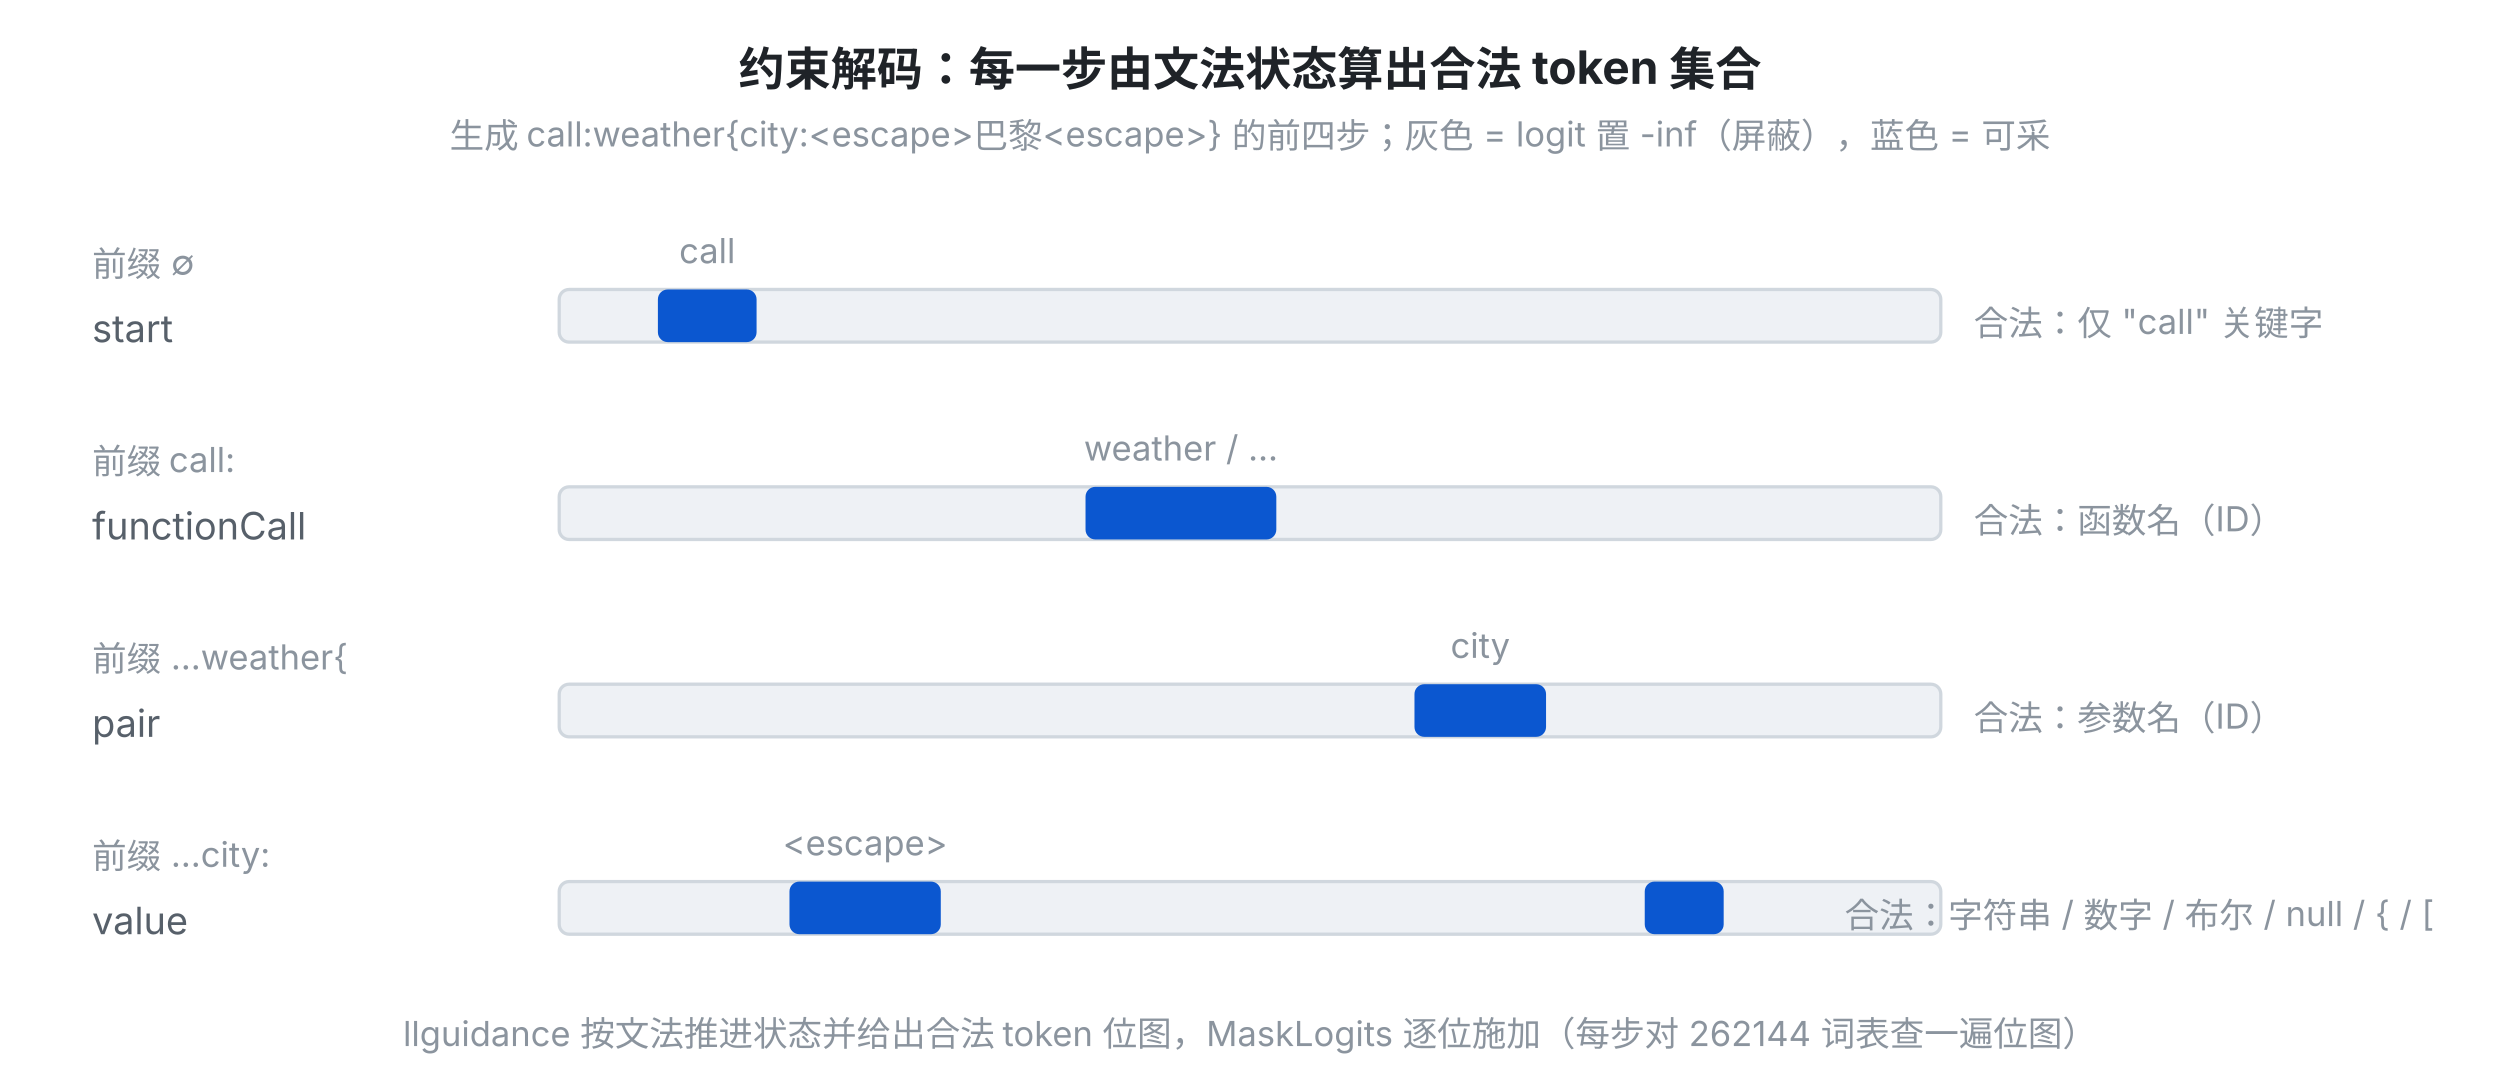
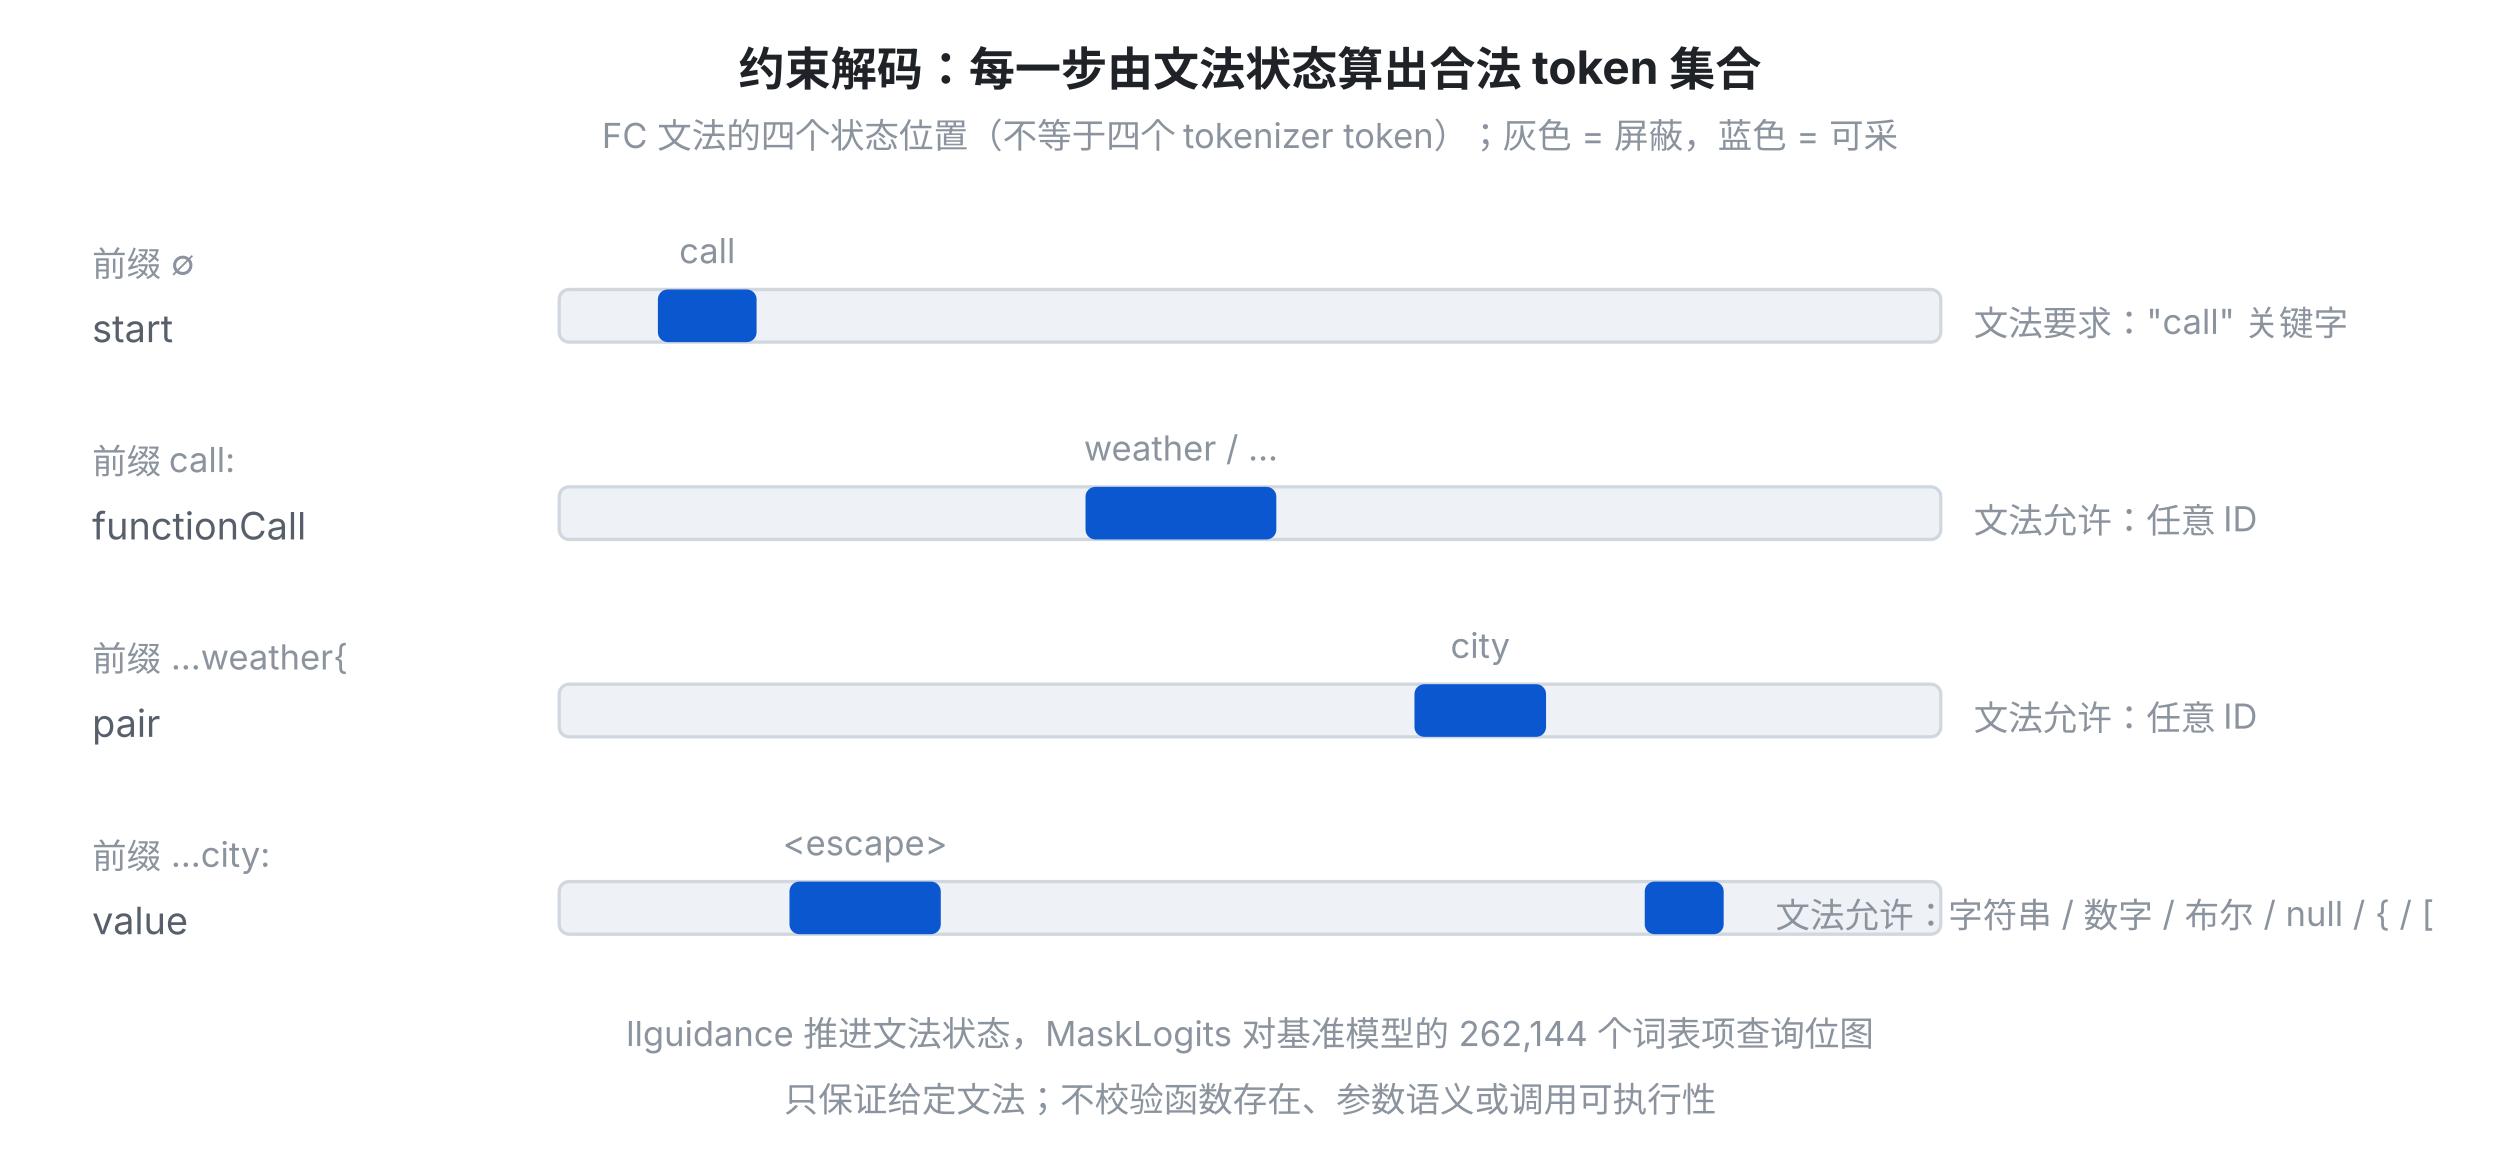
- <svg xmlns="http://www.w3.org/2000/svg" viewBox="0 0 760 330" width="760" height="330" role="img" aria-label="约束解码逐步屏蔽非法 token">
-   <style>
-     text{font-family:-apple-system, "PingFang SC", "Microsoft YaHei", sans-serif}
-     .b{fill:var(--fig-surface, #f6f8fa);stroke:var(--fig-border, #d0d7de);stroke-width:1.4}
-     .mask{fill:var(--fig-surface-2, #eef1f5);stroke:var(--fig-border, #d0d7de);stroke-width:1}
-     .ok{fill:var(--fig-accent, #0b57d0)}
-     .t{fill:var(--fig-text, #1f2328);font-size:14px;font-weight:700}
-     .tw{fill:var(--fig-accent, #0b57d0);font-size:12px;font-weight:700}
-     .ts{fill:var(--fig-text-soft, #57606a);font-size:11.5px}
-     .td{fill:var(--fig-text-dim, #8b949e);font-size:10.5px}
-     .edge{stroke:var(--fig-accent, #0b57d0);stroke-width:1.8;fill:none}
-   </style>
+ <svg xmlns="http://www.w3.org/2000/svg" viewBox="0 0 760 350" width="760" height="350" role="img" aria-label="约束解码按文法状态屏蔽 token">
  <defs>
+     <style>
+       text{font-family:-apple-system, "PingFang SC", "Microsoft YaHei", sans-serif}
+       .b{fill:var(--fig-surface, #f6f8fa);stroke:var(--fig-border, #d0d7de);stroke-width:1.4}
+       .mask{fill:var(--fig-surface-2, #eef1f5);stroke:var(--fig-border, #d0d7de);stroke-width:1}
+       .ok{fill:var(--fig-accent, #0b57d0)}
+       .t{fill:var(--fig-text, #1f2328);font-size:14px;font-weight:700}
+       .tw{fill:var(--fig-accent, #0b57d0);font-size:12px;font-weight:700}
+       .ts{fill:var(--fig-text-soft, #57606a);font-size:11.5px}
+       .td{fill:var(--fig-text-dim, #8b949e);font-size:10.5px}
+       .edge{stroke:var(--fig-accent, #0b57d0);stroke-width:1.8;fill:none}
+     </style>
    <marker id="ar" orient="auto-start-reverse" markerWidth="8" markerHeight="8" refX="6" refY="4">
      <path d="M0,0 L8,4 L0,8 z" fill="var(--fig-accent, #0b57d0)" />
    </marker>
  </defs>
  <text class="t" x="380" y="26" text-anchor="middle">约束解码：每一步由文法状态算出合法 token 集合</text>
-   <text class="td" x="380" y="45" text-anchor="middle">生成 call:weather{city:&lt;escape&gt;巴黎&lt;escape&gt;} 的前四步；灰色 = logit 置 -inf（屏蔽），蓝色 = 可采</text>
+   <text class="td" x="380" y="45" text-anchor="middle">FC 文法的四个状态位置（不等于四个 tokenizer token）；灰色 = 屏蔽，蓝色 = 可采</text>
  <text class="td" x="28" y="84">前缀 ∅</text>
  <text class="ts" x="28" y="104">start</text>
  <rect class="mask" x="170" y="88" width="420" height="16" rx="3" />
  <rect class="ok" x="200" y="88" width="30" height="16" rx="3" />
  <text class="td" x="215" y="80" text-anchor="middle">call</text>
-   <text class="td" x="600" y="102">合法：仅 "call" 关键字</text>
+   <text class="td" x="600" y="102">文法要求："call" 关键字</text>
  <text class="td" x="28" y="144">前缀 call:</text>
  <text class="ts" x="28" y="164">functionCall</text>
  <rect class="mask" x="170" y="148" width="420" height="16" rx="3" />
  <rect class="ok" x="330" y="148" width="58" height="16" rx="3" />
  <text class="td" x="359" y="140" text-anchor="middle">weather / …</text>
-   <text class="td" x="600" y="162">合法：函数名（ID）</text>
+   <text class="td" x="600" y="162">文法允许：任意 ID</text>
  <text class="td" x="28" y="204">前缀 …weather{</text>
  <text class="ts" x="28" y="224">pair</text>
  <rect class="mask" x="170" y="208" width="420" height="16" rx="3" />
  <rect class="ok" x="430" y="208" width="40" height="16" rx="3" />
  <text class="td" x="450" y="200" text-anchor="middle">city</text>
-   <text class="td" x="600" y="222">合法：参数名（ID）</text>
+   <text class="td" x="600" y="222">文法允许：任意 ID</text>
  <text class="td" x="28" y="264">前缀 …city:</text>
  <text class="ts" x="28" y="284">value</text>
  <rect class="mask" x="170" y="268" width="420" height="16" rx="3" />
  <rect class="ok" x="240" y="268" width="46" height="16" rx="3" />
  <rect class="ok" x="500" y="268" width="24" height="16" rx="3" />
  <text class="td" x="263" y="260" text-anchor="middle">&lt;escape&gt;</text>
-   <text class="td" x="740" y="282" text-anchor="end">合法：字符串 / 数字 / 布尔 / null / { / [</text>
-   <text class="td" x="380" y="318" text-anchor="middle">llguidance 按文法推进状态并给出合法 token 位图，MaskLogits 逐位施加（每步对 262144 词表查一遍位图）</text>
+   <text class="td" x="740" y="282" text-anchor="end">文法允许：字符串 / 数字 / 布尔 / null / { / [</text>
+   <text class="td" x="380" y="318" text-anchor="middle">llguidance 推进文法状态，MaskLogits 对基准模型的 262,144 个词表项查询位图</text>
+   <text class="td" x="380" y="338" text-anchor="middle">只保证给定文法；不校验函数存在、参数语义或调用可执行性</text>
</svg>
